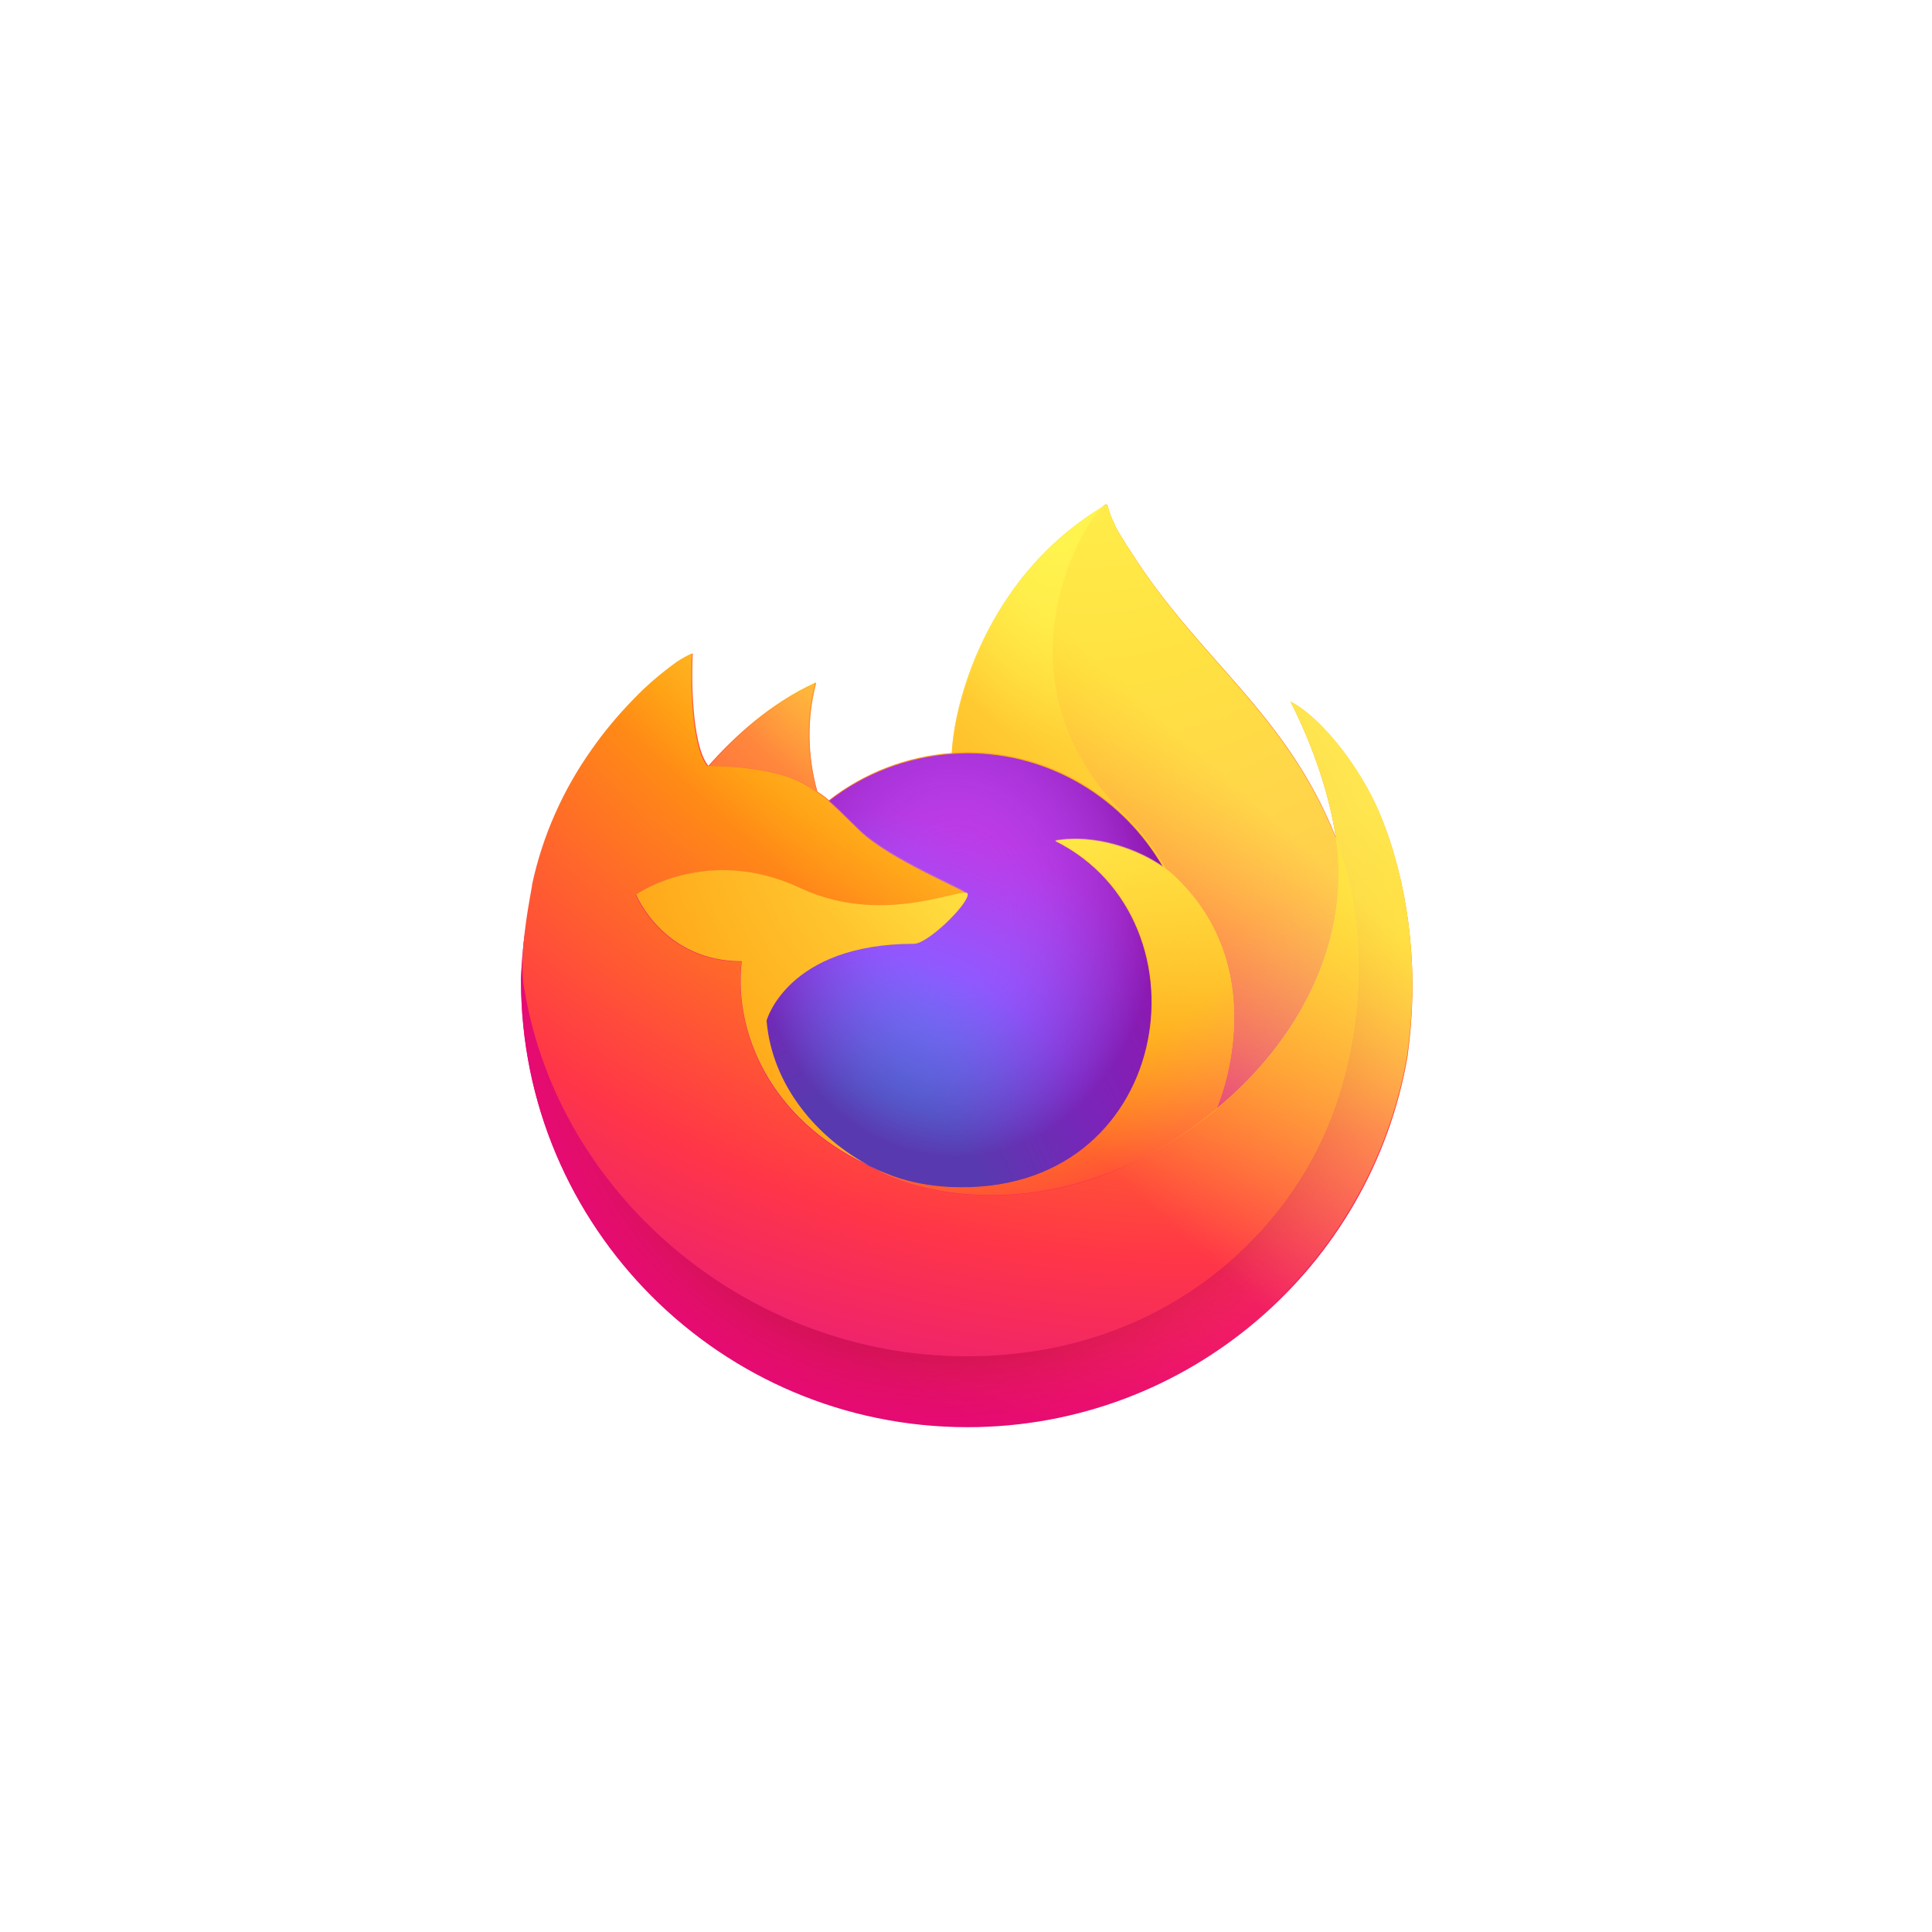
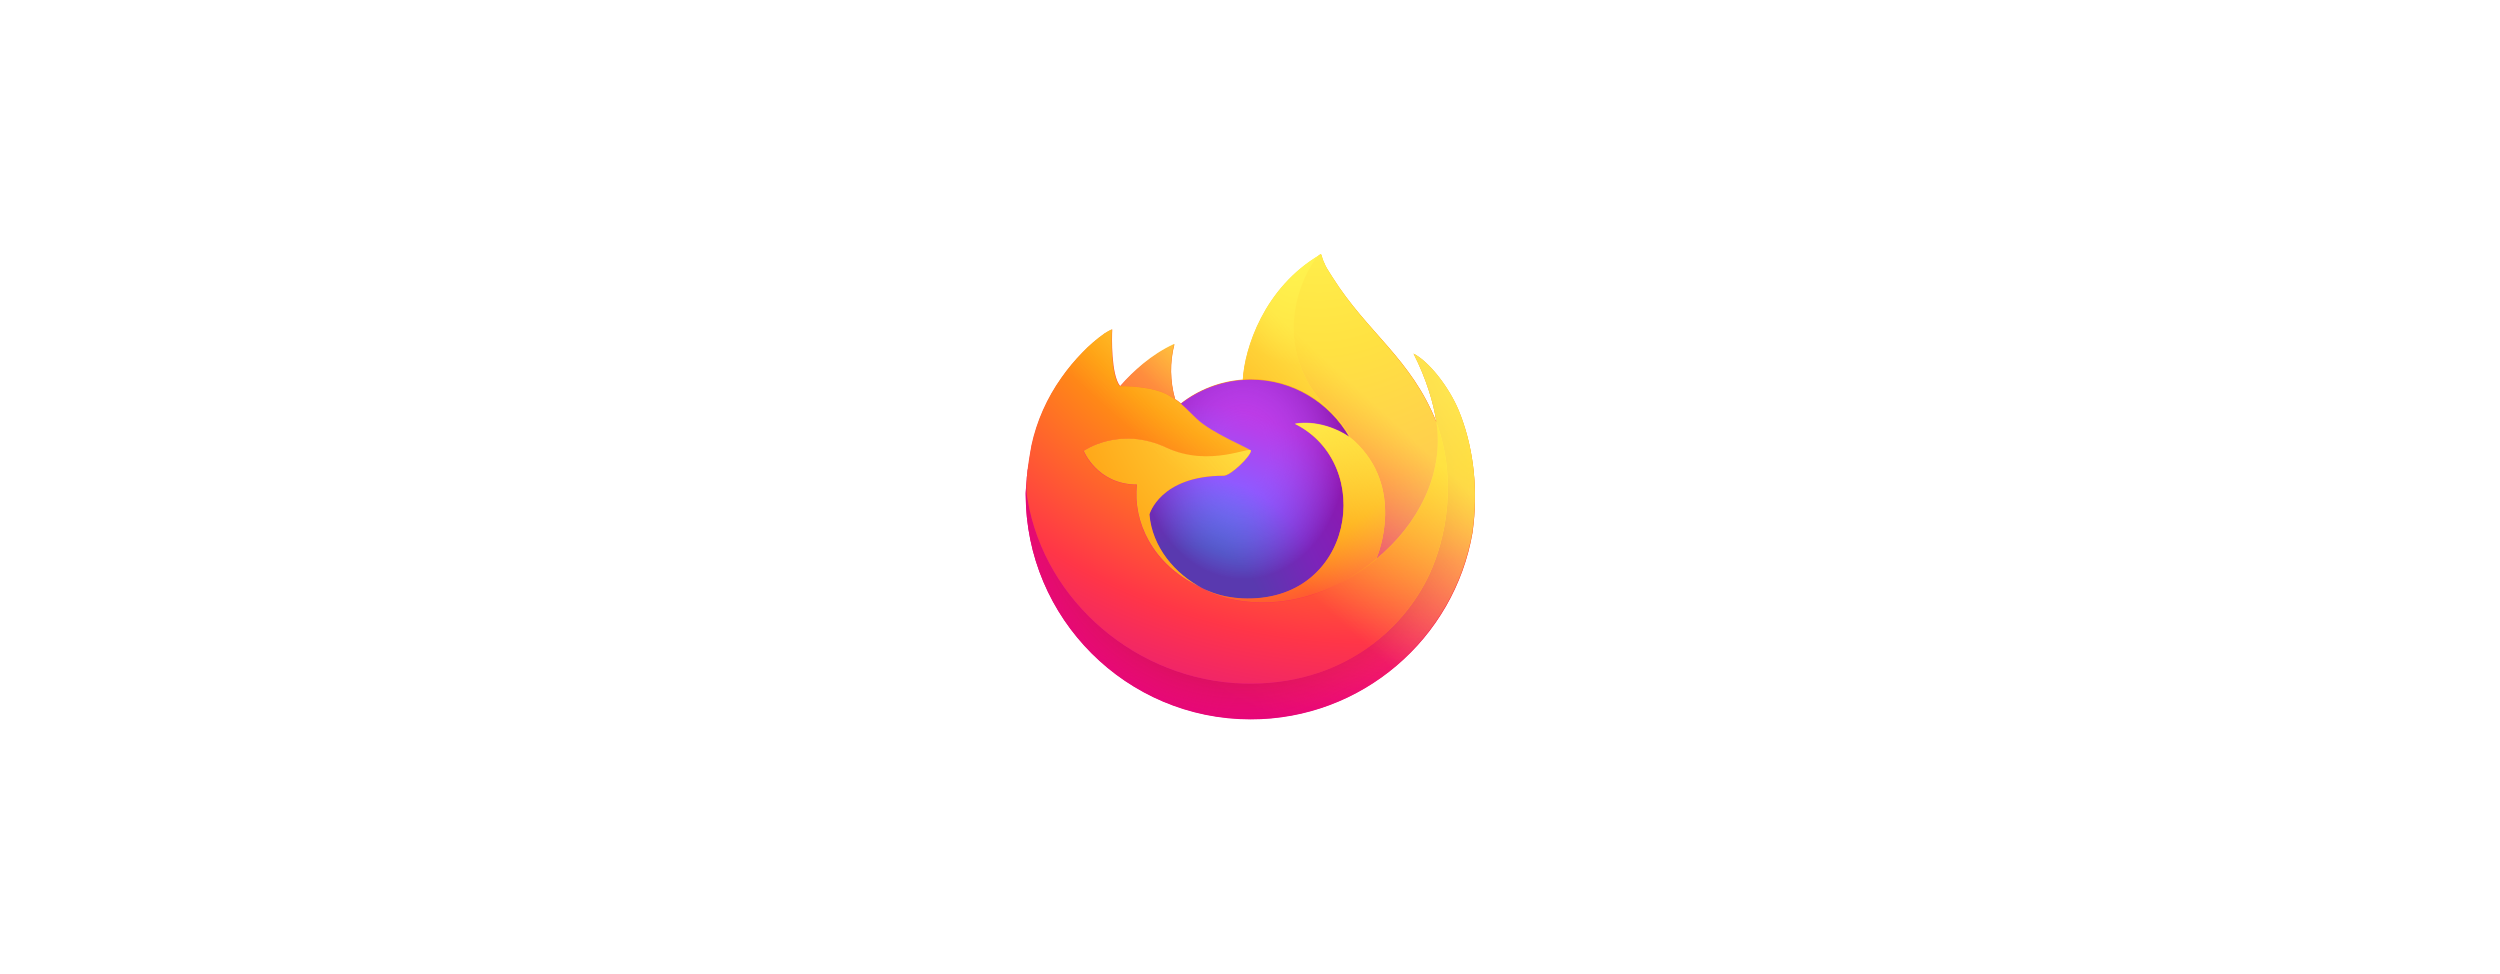
- <svg xmlns="http://www.w3.org/2000/svg" id="prefix__Layer_1" viewBox="0 0 432 432" style="white-space:preserve-spaces">
+ <svg xmlns="http://www.w3.org/2000/svg" id="prefix__Layer_1" viewBox="-338.5 0 1109 432" style="white-space:preserve-spaces">
  <defs>
    <radialGradient id="prefix__Gradient-1" cx="-892.017" cy="2215.24" r=".732" fx="-892.017" fy="2215.24" gradientUnits="userSpaceOnUse" gradientTransform="matrix(372.089 0 0 -378.355 332226 838283)">
      <stop offset=".13" stop-color="#ffbd4f" />
      <stop offset=".28" stop-color="#ff980e" />
      <stop offset=".47" stop-color="#ff3750" />
      <stop offset=".78" stop-color="#eb0878" />
      <stop offset=".86" stop-color="#e50080" />
    </radialGradient>
    <radialGradient id="prefix__Gradient-2" cx="-892.248" cy="2214.88" r=".732" fx="-892.248" fy="2214.88" gradientUnits="userSpaceOnUse" gradientTransform="matrix(381.391 0 0 -378.355 340509 838234)">
      <stop offset=".3" stop-color="#960e18" />
      <stop offset=".35" stop-color="#b11927" stop-opacity=".74" />
      <stop offset=".43" stop-color="#db293d" stop-opacity=".34" />
      <stop offset=".5" stop-color="#f5334b" stop-opacity=".09" />
      <stop offset=".53" stop-color="#ff3750" stop-opacity="0" />
    </radialGradient>
    <radialGradient id="prefix__Gradient-3" cx="-887.193" cy="2217.76" r=".8" fx="-887.193" fy="2217.76" gradientUnits="userSpaceOnUse" gradientTransform="matrix(111.661 0 0 -189.573 99307.3 420494)">
      <stop offset=".13" stop-color="#fff44f" />
      <stop offset=".53" stop-color="#ff980e" />
    </radialGradient>
    <radialGradient id="prefix__Gradient-4" cx="-890.565" cy="2216.42" r=".572" fx="-890.565" fy="2216.42" gradientUnits="userSpaceOnUse" gradientTransform="matrix(206.86 0 0 -226.721 184406 502805)">
      <stop offset=".35" stop-color="#3a8ee6" />
      <stop offset=".67" stop-color="#9059ff" />
      <stop offset="1" stop-color="#c139e6" />
    </radialGradient>
    <radialGradient id="prefix__Gradient-5" cx="-889.929" cy="2216.86" r=".337" fx="-889.929" fy="2216.86" gradientUnits="userSpaceOnUse" gradientTransform="matrix(186.174 0 0 -226.721 165894 502805)">
      <stop offset=".21" stop-color="#9059ff" stop-opacity="0" />
      <stop offset=".97" stop-color="#6e008b" stop-opacity=".6" />
    </radialGradient>
    <radialGradient id="prefix__Gradient-6" cx="-878.091" cy="2231.59" r="1.658" fx="-878.091" fy="2231.59" gradientUnits="userSpaceOnUse" gradientTransform="matrix(56.7085 0 0 -56.91 50002.5 127099)">
      <stop offset=".1" stop-color="#ffe226" />
      <stop offset=".79" stop-color="#ff7139" />
    </radialGradient>
    <radialGradient id="prefix__Gradient-7" cx="-892.309" cy="2215.41" r="1.029" fx="-892.309" fy="2215.41" gradientUnits="userSpaceOnUse" gradientTransform="matrix(436.19 0 0 -366.158 389509 811225)">
      <stop offset=".11" stop-color="#fff44f" />
      <stop offset=".46" stop-color="#ff980e" />
      <stop offset=".72" stop-color="#ff3647" />
      <stop offset=".9" stop-color="#e31587" />
    </radialGradient>
    <radialGradient id="prefix__Gradient-8" cx="-900.926" cy="2218.5" r="1.994" fx="-900.926" fy="2218.5" gradientUnits="userSpaceOnUse" gradientTransform="matrix(15.5854 147.16 148.286 -15.4671 -314676 166938)">
      <stop offset="0" stop-color="#fff44f" />
      <stop offset=".3" stop-color="#ff980e" />
      <stop offset=".57" stop-color="#ff3647" />
      <stop offset=".74" stop-color="#e31587" />
    </radialGradient>
    <radialGradient id="prefix__Gradient-9" cx="-890.314" cy="2218.45" r="1.363" fx="-890.314" fy="2218.45" gradientUnits="userSpaceOnUse" gradientTransform="matrix(189.088 0 0 -185.766 168556 412247)">
      <stop offset=".14" stop-color="#fff44f" />
      <stop offset=".48" stop-color="#ff980e" />
      <stop offset=".66" stop-color="#ff3647" />
      <stop offset=".9" stop-color="#e31587" />
    </radialGradient>
    <radialGradient id="prefix__Gradient-10" cx="-888.791" cy="2219.69" r="1.79" fx="-888.791" fy="2219.69" gradientUnits="userSpaceOnUse" gradientTransform="matrix(173.053 0 0 -154.817 154083 343794)">
      <stop offset=".09" stop-color="#fff44f" />
      <stop offset=".63" stop-color="#ff980e" />
    </radialGradient>
    <linearGradient id="prefix__Gradient-0" x1="-892.428" y1="2214.32" x2="-892.859" y2="2213.89" gradientUnits="userSpaceOnUse" gradientTransform="matrix(480.004 0 0 -495.999 428684 1098420)">
      <stop offset=".05" stop-color="#fff44f" />
      <stop offset=".37" stop-color="#ff980e" />
      <stop offset=".53" stop-color="#ff3647" />
      <stop offset=".7" stop-color="#e31587" />
    </linearGradient>
    <linearGradient id="prefix__Gradient-11" x1="-892.456" y1="2214.32" x2="-892.799" y2="2213.93" gradientUnits="userSpaceOnUse" gradientTransform="matrix(480 0 0 -495.999 428680 1098420)">
      <stop offset=".17" stop-color="#fff44f" stop-opacity=".8" />
      <stop offset=".6" stop-color="#fff44f" stop-opacity="0" />
    </linearGradient>
  </defs>
  <style>@keyframes Firefox_logo_t{0%{transform:translate(216.127px,215.95px) scale(.75,.750024) translate(-216.127px,-215.95px)}2.5%{transform:translate(216.127px,215.95px) scale(.75,.750024) translate(-216.127px,-215.95px);animation-timing-function:cubic-bezier(.5,0,.5,1)}25%,41.667%,58.333%,75%,8.333%,91.667%{transform:translate(216.127px,215.95px) scale(1,1) translate(-216.127px,-215.95px);animation-timing-function:cubic-bezier(.5,0,.5,1)}16.667%,33.333%,50%,66.667%,83.333%{transform:translate(216.127px,215.95px) scale(.75,.75) translate(-216.127px,-215.95px);animation-timing-function:cubic-bezier(.5,0,.5,1)}to{transform:translate(216.127px,215.95px) scale(.75,.75) translate(-216.127px,-215.95px)}}#prefix__Firefox_logo{animation:12s linear infinite both Firefox_logo_t}@media(prefers-reduced-motion:reduce){#prefix__Firefox_logo{animation:none}}</style>
  <g id="prefix__Firefox_logo" transform="matrix(.75 0 0 .75002 54.032 53.982)">
    <path id="prefix__shape-base" d="M339.4 170.8c-5.8-13.9-17.5-28.9-26.7-33.6 7.5 14.7 11.9 29.4 13.5 40.4v.2c-15-37.5-40.6-52.6-61.4-85.6-1.1-1.6-2.1-3.4-3.2-5.1-.5-.9-1.1-1.8-1.4-2.8-.9-1.6-1.5-3.5-2-5.3 0-.2-.1-.3-.3-.4h-.3-.1s-.1 0-.1.1c0 0 0-.1.1-.1-33.4 19.6-44.8 55.8-45.8 73.9-13.4 1-26.1 5.9-36.6 14.1-1.1-1-2.2-1.8-3.5-2.6-3-10.6-3.2-21.9-.4-32.5-13.7 6.3-24.3 16.1-32 24.8h-.1c-5.3-6.7-4.9-28.7-4.6-33.4-.1-.3-4 2-4.4 2.3-4.6 3.3-9 7-13 11.2-4.5 4.6-8.7 9.6-12.4 14.9-8.6 12.1-14.7 25.8-17.8 40.3-.1.3-.1.6-.2.9-.3 1.2-1.2 7-1.3 8.3v.3c-1.2 6.1-1.9 12.2-2.1 18.4v.7c0 73.5 59.6 133.1 133.1 133.1 65.8 0 120.5-47.8 131.2-110.6l.6-5.1c2.5-22.7-.5-46.7-8.8-66.8zM186 275c.6.3 1.3.6 1.8.9 0 0 .1 0 .1.1-.7-.4-1.3-.7-1.9-1zm140.2-97.2z" fill="url(#prefix__Gradient-0)" />
    <path id="prefix__body-outer-ring" d="M339.4 170.8c-5.8-13.9-17.5-28.9-26.7-33.6 7.5 14.7 11.9 29.4 13.5 40.4v.2c12.5 34 5.7 68.6-4.1 89.8-15.2 32.8-52.1 66.3-110 64.7-62.5-1.8-117.5-48.1-127.7-108.8-1.8-9.5 0-14.5 1-22.2-1.2 6-1.5 7.7-2.1 18.4v.7c0 73.5 59.6 133.1 133.1 133.1 65.8 0 120.5-47.8 131.2-110.6l.6-5.1c2.5-22.9-.5-46.9-8.8-67z" fill="url(#prefix__Gradient-1)" />
    <path id="prefix__body-outer-ring-shadow" d="M339.4 170.8c-5.8-13.9-17.5-28.9-26.7-33.6 7.5 14.7 11.9 29.4 13.5 40.4v.2c12.5 34 5.7 68.6-4.1 89.8-15.2 32.8-52.1 66.3-110 64.7-62.5-1.8-117.5-48.1-127.7-108.8-1.8-9.5 0-14.5 1-22.2-1.2 6-1.5 7.7-2.1 18.4v.7c0 73.5 59.6 133.1 133.1 133.1 65.8 0 120.5-47.8 131.2-110.6l.6-5.1c2.5-22.9-.5-46.9-8.8-67z" fill="url(#prefix__Gradient-2)" />
    <path id="prefix__tail-tip" d="M274.7 186.5l.9.6c-3.4-6-7.5-11.4-12.3-16.1-41.4-41.4-10.9-89.7-5.7-92.1 0 0 0-.1.1-.1-33.4 19.6-44.8 55.8-45.8 73.9 1.5-.1 3.1-.2 4.7-.2 24.7-.1 46.5 13.6 58.1 34z" fill="url(#prefix__Gradient-3)" />
    <path id="prefix__globe-base" d="M216.4 194.7c-.2 3.3-12 14.7-16 14.7-37.9 0-44 22.9-44 22.9 1.6 19.3 15.1 35.2 31.3 43.6.8.4 1.4.8 2.2 1.1 1.3.6 2.6 1.1 4 1.6 5.6 1.9 11.4 3.1 17.4 3.4 66.3 3.1 79.2-79.3 31.3-103.2 12.2-2.1 25 2.8 32.1 7.8-11.7-20.3-33.4-34-58.3-34-1.5 0-3.1.1-4.7.2-13.4 1-26.1 5.9-36.6 14.1 2 1.7 4.3 4 9.2 8.8 9 8.7 32.1 18 32.1 19z" fill="url(#prefix__Gradient-4)" />
    <path id="prefix__globe-shadow" d="M216.4 194.7c-.2 3.3-12 14.7-16 14.7-37.9 0-44 22.9-44 22.9 1.6 19.3 15.1 35.2 31.3 43.6.8.4 1.4.8 2.2 1.1 1.3.6 2.6 1.1 4 1.6 5.6 1.9 11.4 3.1 17.4 3.4 66.3 3.1 79.2-79.3 31.3-103.2 12.2-2.1 25 2.8 32.1 7.8-11.7-20.3-33.4-34-58.3-34-1.5 0-3.1.1-4.7.2-13.4 1-26.1 5.9-36.6 14.1 2 1.7 4.3 4 9.2 8.8 9 8.7 32.1 18 32.1 19z" fill="url(#prefix__Gradient-5)" />
    <path id="prefix__ear" d="M168.9 162.4c1 .6 1.8 1.3 2.8 1.8-3-10.6-3.2-21.9-.4-32.5-13.7 6.3-24.3 16.1-32 24.8.6-.1 19.9-.5 29.6 5.9z" fill="url(#prefix__Gradient-6)" />
    <path id="prefix__body" d="M84.4 223.5c10.3 60.7 65.3 107 127.7 108.8 57.8 1.6 94.8-31.9 110-64.7 9.8-21.1 16.7-55.8 4.1-89.8v-.1-.1.2c4.7 30.8-11 60.7-35.5 80.9l-.1.2c-47.8 38.9-93.5 23.4-102.8 17.2-.7-.3-1.3-.7-1.9-1-27.9-13.3-39.3-38.7-36.9-60.4-23.5 0-31.5-19.9-31.5-19.9s21.1-15 49-1.9c25.7 12.1 49.9 1.9 49.9 1.9-.1-1.1-23.2-10.3-32.3-19.2-4.8-4.7-7.1-7-9.2-8.8-1.1-1-2.2-1.8-3.5-2.6-.9-.6-1.8-1.3-2.8-1.8-9.7-6.3-29-6-29.7-6h-.1c-5.3-6.7-4.9-28.7-4.6-33.4-.1-.3-4 2-4.4 2.3-4.6 3.3-9 7-13 11.2-4.5 4.6-8.7 9.6-12.4 14.9-8.6 12.1-14.7 25.8-17.8 40.3.2.3-4.6 21.1-2.2 31.8z" fill="url(#prefix__Gradient-7)" />
    <path id="prefix__tail-flame" d="M263.2 170.9c4.8 4.7 9.1 10.2 12.3 16.1.8.6 1.4 1.1 2 1.6 30.2 27.8 14.4 67.1 13.2 69.9 24.5-20.1 40.2-50 35.5-80.9-15-37.5-40.6-52.6-61.4-85.6-1.1-1.6-2.1-3.4-3.2-5.1-.5-.9-1.1-1.8-1.4-2.8-.9-1.6-1.5-3.5-2-5.3 0-.2-.1-.3-.3-.4h-.3-.1s-.1 0-.1.1c-5.1 2.8-35.6 51.1 5.8 92.4z" fill="url(#prefix__Gradient-8)" />
    <path id="prefix__tail-small" d="M277.5 188.7c-.6-.6-1.3-1.1-2-1.6l-.9-.6c-7.1-5-19.9-9.9-32.1-7.8 47.9 23.9 35 106.3-31.3 103.2-5.9-.3-11.8-1.3-17.4-3.4-1.3-.5-2.6-1.1-4-1.6-.8-.4-1.5-.7-2.2-1.1 0 0 .1 0 .1.1 9.3 6.4 54.9 21.8 102.8-17.2l.1-.2c1.3-2.6 17.1-42-13.1-69.8z" fill="url(#prefix__Gradient-9)" />
    <path id="prefix__cheek-tufts" d="M156.5 232.3s6.2-22.9 44-22.9c4 0 15.8-11.4 16-14.7.2-3.3-24.2 10.1-49.9-1.9-27.9-13.1-49 1.9-49 1.9s8 19.9 31.5 19.9c-2.5 21.8 9.1 47.1 36.9 60.4.6.3 1.3.6 1.8.9-16.2-8.4-29.7-24.3-31.3-43.6z" fill="url(#prefix__Gradient-10)" />
    <path id="prefix__overlay-yellow" d="M339.4 170.8c-5.8-13.9-17.5-28.9-26.7-33.6 7.5 14.7 11.9 29.4 13.5 40.4v.2c-15-37.5-40.6-52.6-61.4-85.6-1.1-1.6-2.1-3.4-3.2-5.1-.5-.9-1.1-1.8-1.4-2.8-.9-1.6-1.5-3.5-2-5.3 0-.2-.1-.3-.3-.4h-.3-.1s-.1 0-.1.1c0 0 0-.1.1-.1-33.4 19.6-44.8 55.8-45.8 73.9 1.5-.1 3.1-.2 4.7-.2 25 0 46.7 13.7 58.3 34-7.1-5-19.9-9.9-32.1-7.8 47.9 23.9 35 106.3-31.3 103.2-5.9-.3-11.8-1.3-17.4-3.4-1.3-.5-2.6-1.1-4-1.6-.8-.4-1.5-.7-2.2-1.1 0 0 .1 0 .1.1-.7-.3-1.3-.7-1.9-1 .6.3 1.3.6 1.8.9-16.3-8.4-29.7-24.3-31.3-43.6 0 0 6.2-22.9 44-22.9 4 0 15.8-11.4 16-14.7-.1-1.1-23.2-10.3-32.3-19.2-4.8-4.7-7.1-7-9.2-8.8-1.1-1-2.2-1.8-3.5-2.6-3-10.6-3.2-21.9-.4-32.5-13.7 6.3-24.3 16.1-32 24.8-5.3-6.7-4.9-28.7-4.6-33.4-.1-.3-4 2-4.4 2.3-4.6 3.3-9 7-13 11.2-4.5 4.6-8.7 9.6-12.4 14.9-8.6 12.1-14.7 25.8-17.8 40.3-.1.3-.1.6-.2.9-.3 1.2-1.3 7.1-1.5 8.4 0 .1 0-.1 0 0-1.1 6.2-1.6 12.3-1.9 18.6v.7c0 73.5 59.6 133.1 133.1 133.1 65.8 0 120.5-47.8 131.2-110.6l.6-5.1c2.6-22.5-.4-46.5-8.7-66.6zm-13.2 6.9z" fill="url(#prefix__Gradient-11)" />
  </g>
</svg>
